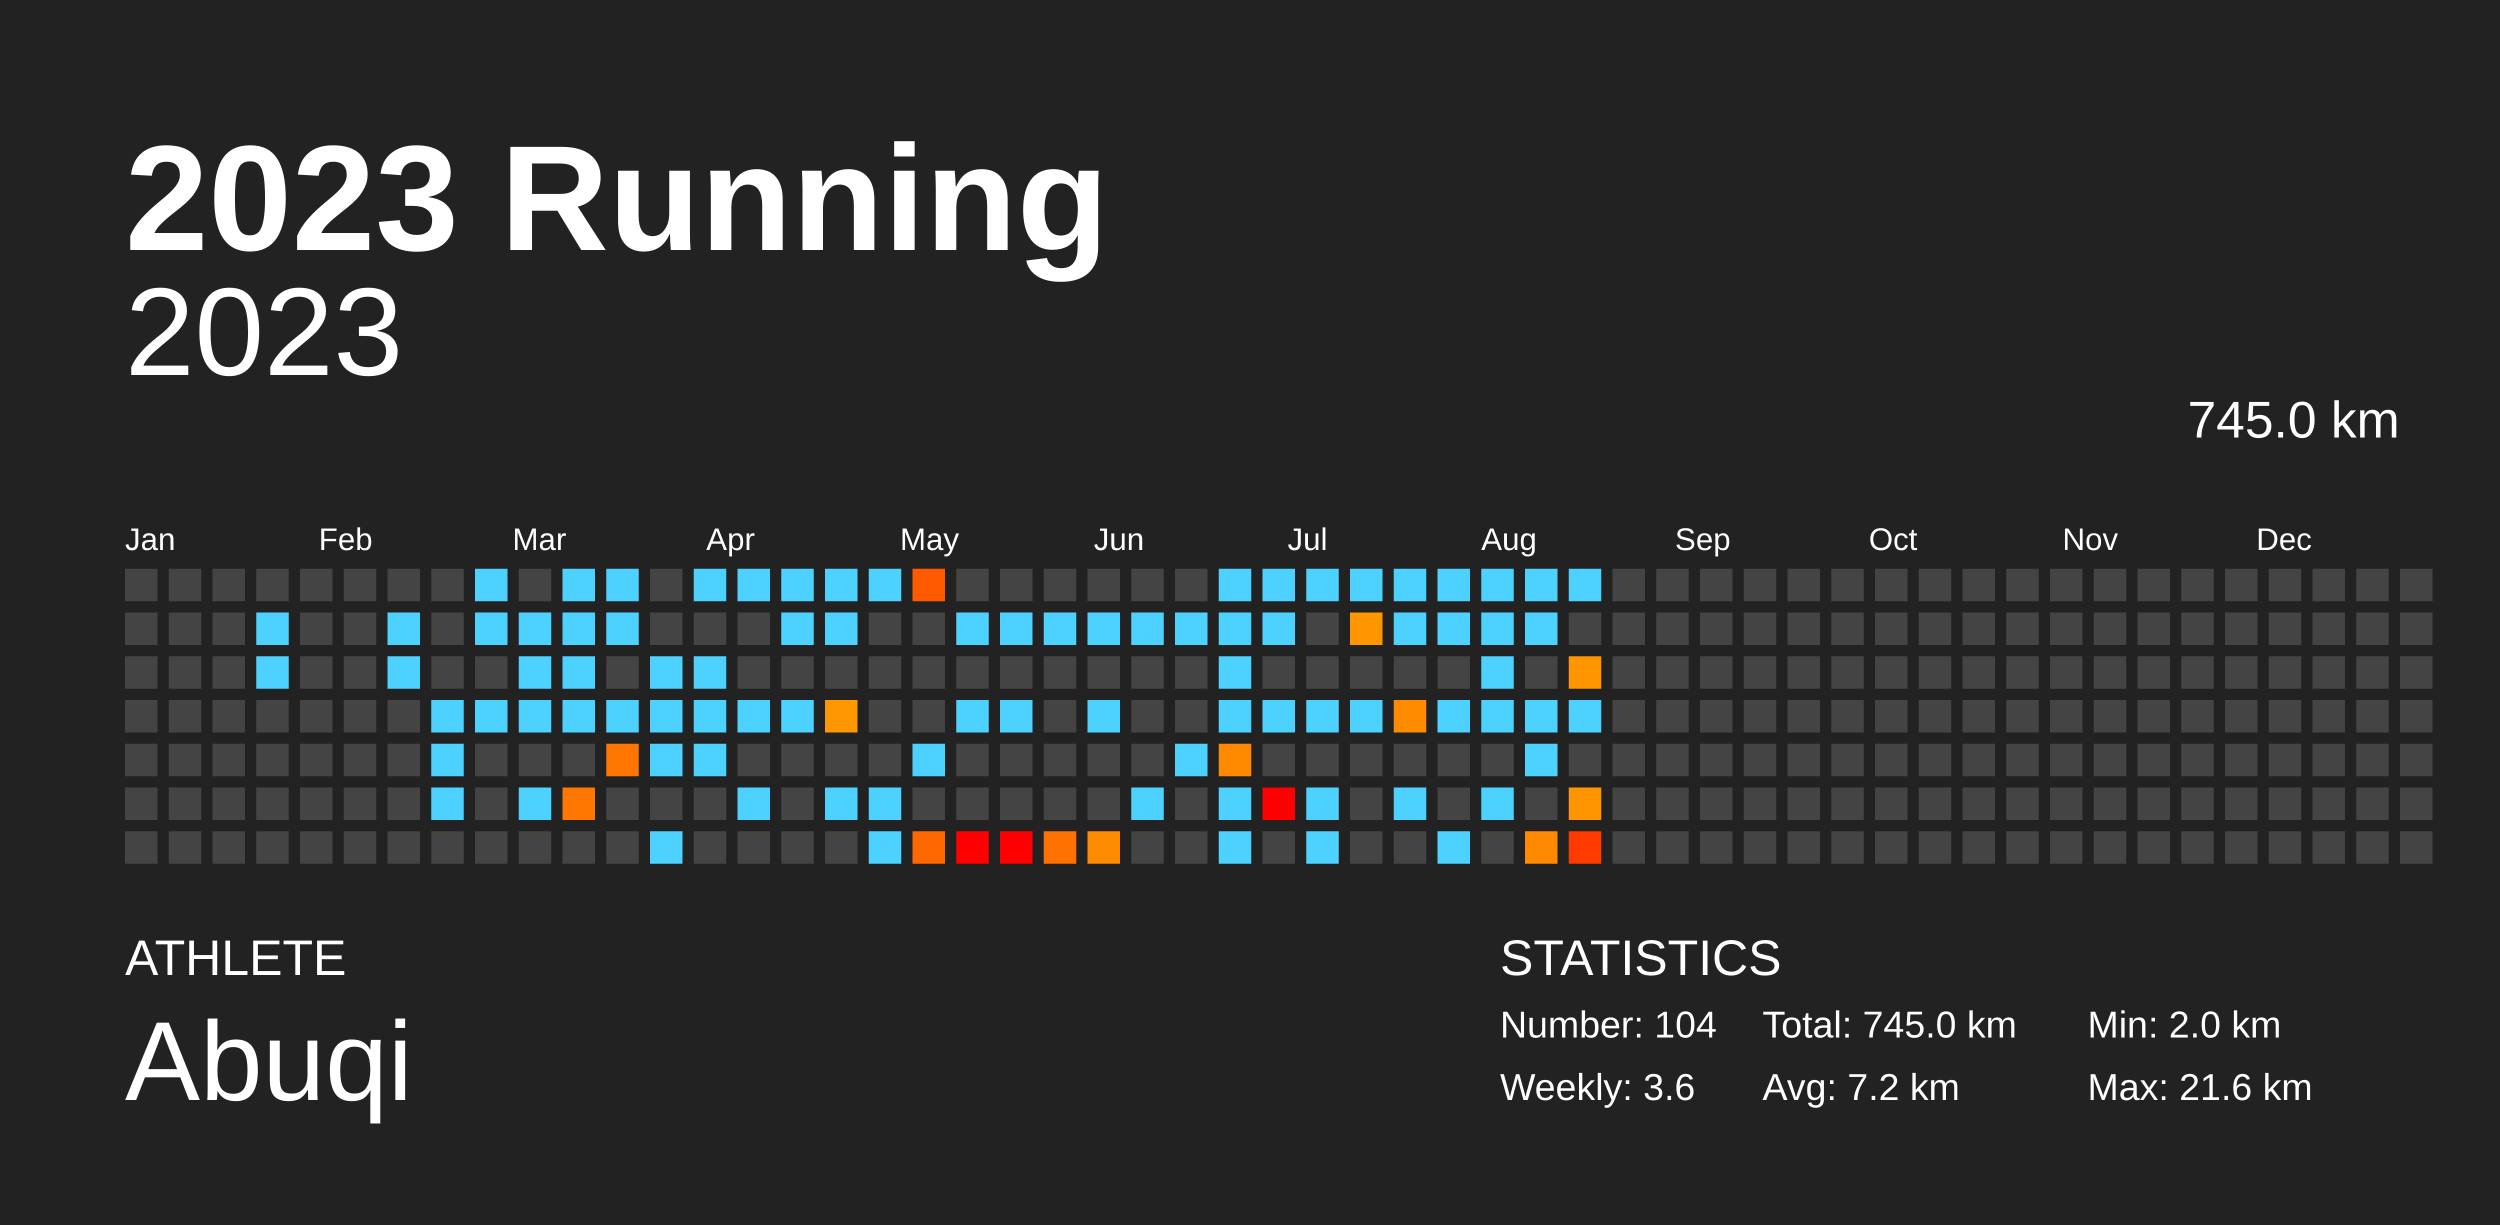
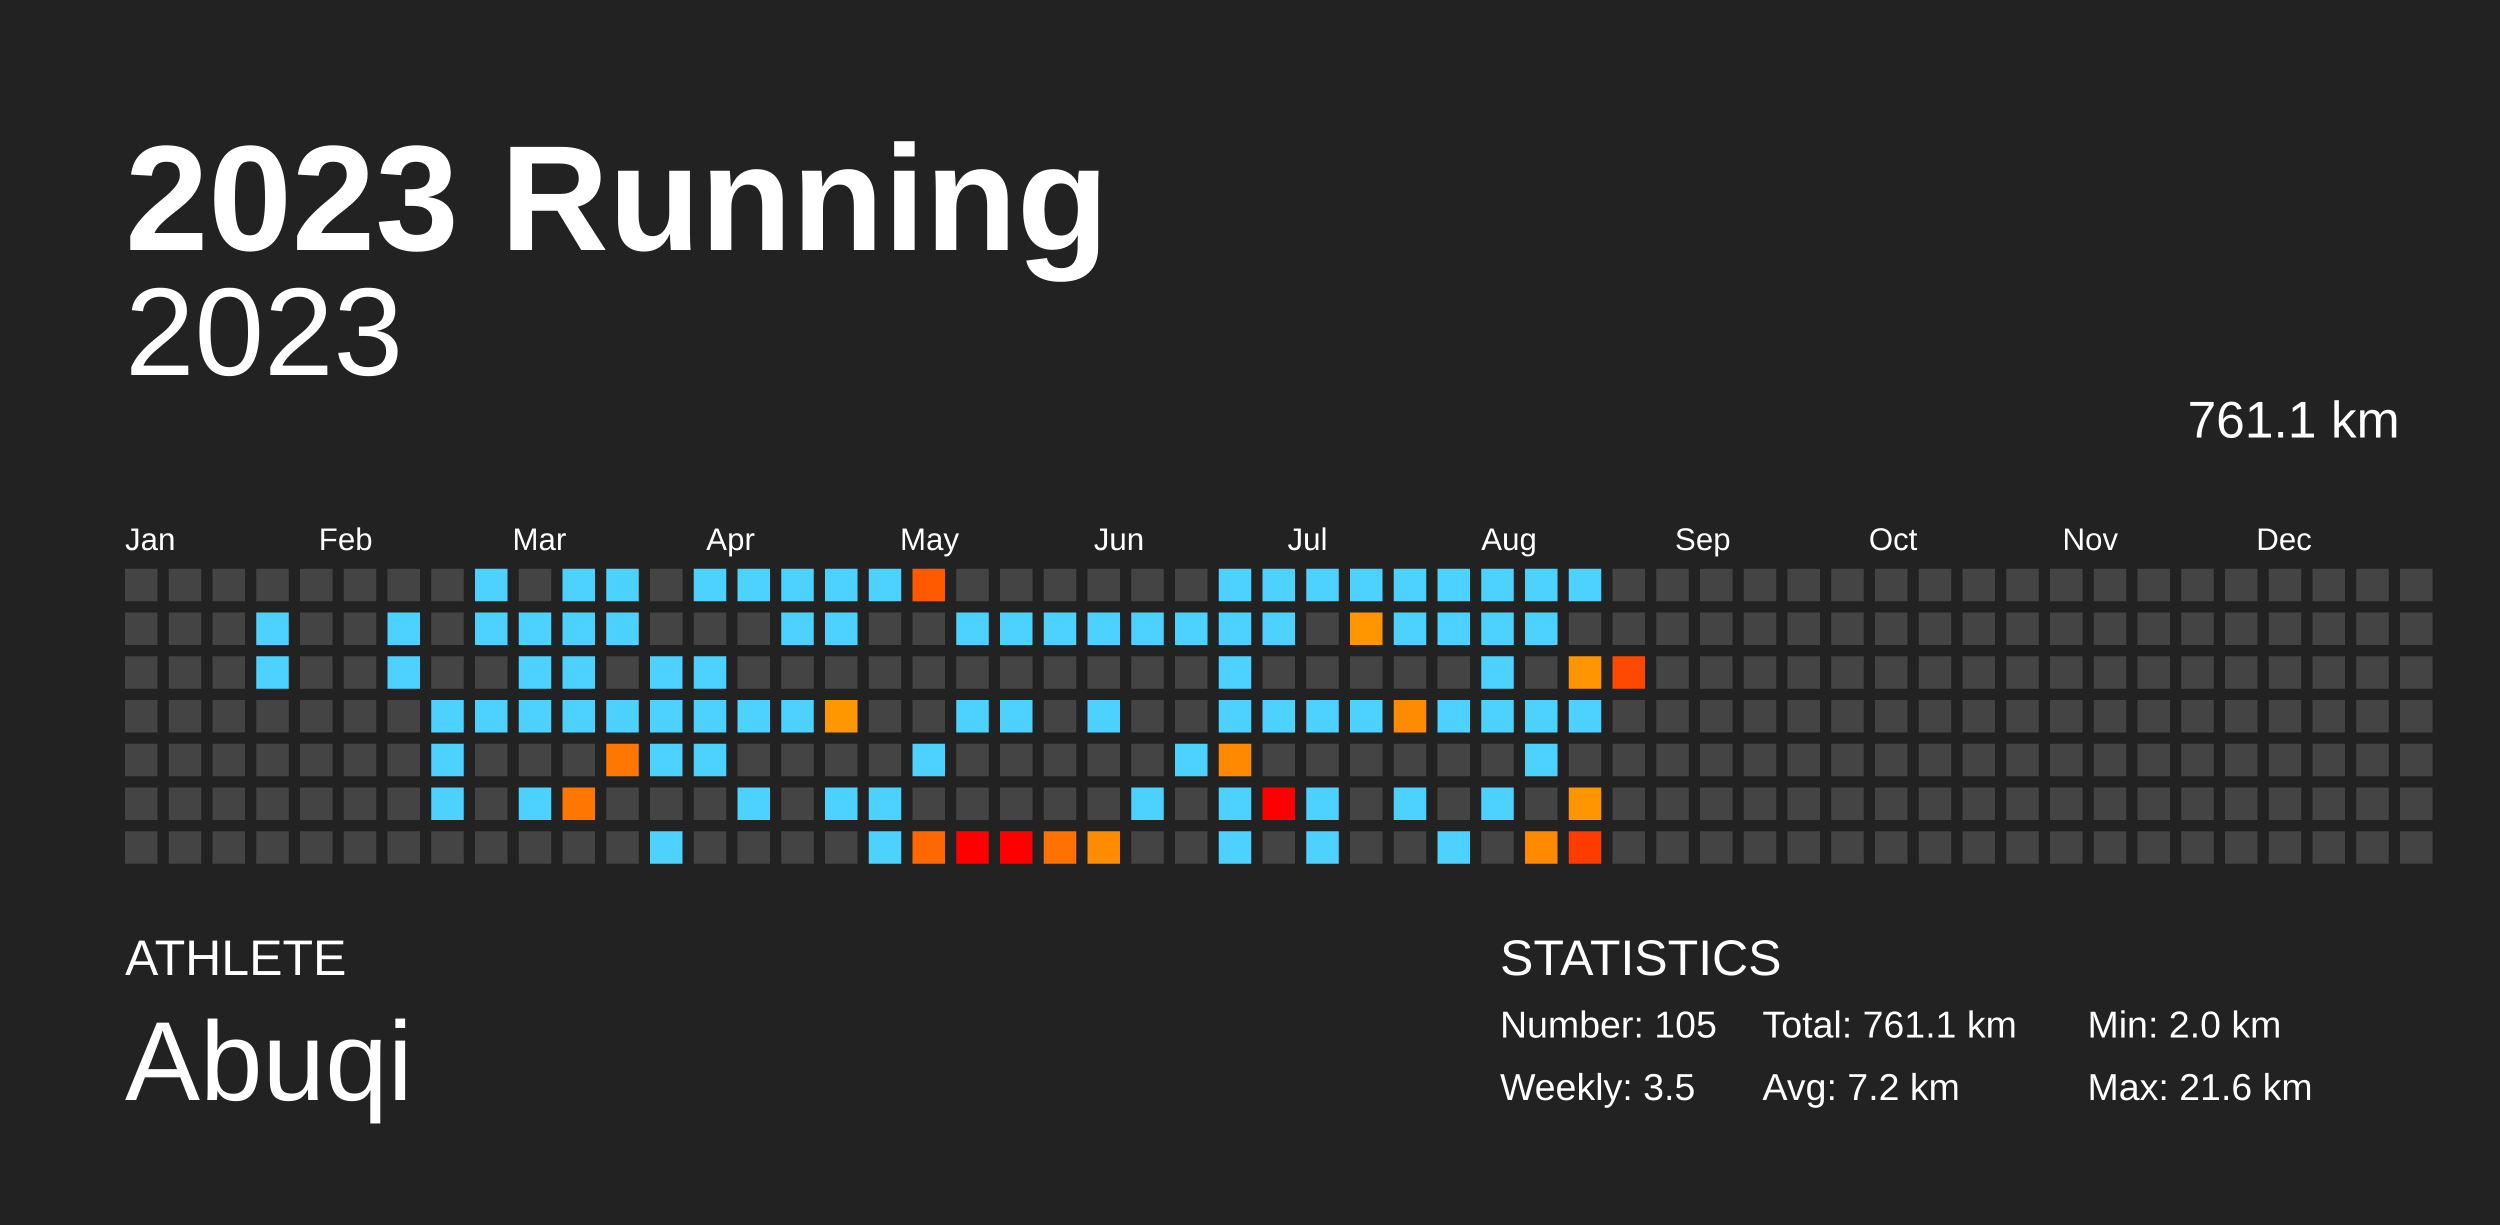
<svg xmlns="http://www.w3.org/2000/svg" baseProfile="full" height="98mm" version="1.1" viewBox="0,0,200,98" width="200mm">
  <defs />
  <rect fill="#222222" height="98" width="200" x="0" y="0" />
  <text fill="#FFFFFF" style="font-size:12px; font-family:Arial; font-weight:bold;" x="10" y="20">2023 Running</text>
  <text fill="#FFFFFF" style="font-size:4px; font-family:Arial" x="10" y="78">ATHLETE</text>
  <text fill="#FFFFFF" style="font-size:9px; font-family:Arial" x="10" y="88">Abuqi</text>
  <text fill="#FFFFFF" style="font-size:4px; font-family:Arial" x="120" y="78">STATISTICS</text>
-   <text fill="#FFFFFF" style="font-size:3px; font-family:Arial" x="120" y="83">Number: 104</text>
-   <text fill="#FFFFFF" style="font-size:3px; font-family:Arial" x="120" y="88">Weekly: 3.6</text>
-   <text fill="#FFFFFF" style="font-size:3px; font-family:Arial" x="141" y="83">Total: 745.0 km</text>
+   <text fill="#FFFFFF" style="font-size:3px; font-family:Arial" x="120" y="83">Number: 105</text>
+   <text fill="#FFFFFF" style="font-size:3px; font-family:Arial" x="120" y="88">Weekly: 3.5</text>
+   <text fill="#FFFFFF" style="font-size:3px; font-family:Arial" x="141" y="83">Total: 761.1 km</text>
  <text fill="#FFFFFF" style="font-size:3px; font-family:Arial" x="141" y="88">Avg: 7.2 km</text>
  <text fill="#FFFFFF" style="font-size:3px; font-family:Arial" x="167" y="83">Min: 2.0 km</text>
  <text fill="#FFFFFF" style="font-size:3px; font-family:Arial" x="167" y="88">Max: 21.6 km</text>
  <text alignment-baseline="hanging" fill="#FFFFFF" style="font-size:10.0px; font-family:Arial;" x="10" y="30">2023</text>
-   <text alignment-baseline="hanging" fill="#FFFFFF" style="font-size:4.125px; font-family:Arial;" x="175" y="35">745.0 km</text>
+   <text alignment-baseline="hanging" fill="#FFFFFF" style="font-size:4.125px; font-family:Arial;" x="175" y="35">761.1 km</text>
  <text fill="#FFFFFF" style="font-size:2.5px; font-family:Arial" x="10.0" y="44">Jan</text>
  <text fill="#FFFFFF" style="font-size:2.5px; font-family:Arial" x="25.5" y="44">Feb</text>
  <text fill="#FFFFFF" style="font-size:2.5px; font-family:Arial" x="41.0" y="44">Mar</text>
  <text fill="#FFFFFF" style="font-size:2.5px; font-family:Arial" x="56.5" y="44">Apr</text>
  <text fill="#FFFFFF" style="font-size:2.5px; font-family:Arial" x="72.0" y="44">May</text>
  <text fill="#FFFFFF" style="font-size:2.5px; font-family:Arial" x="87.5" y="44">Jun</text>
  <text fill="#FFFFFF" style="font-size:2.5px; font-family:Arial" x="103.0" y="44">Jul</text>
  <text fill="#FFFFFF" style="font-size:2.5px; font-family:Arial" x="118.5" y="44">Aug</text>
  <text fill="#FFFFFF" style="font-size:2.5px; font-family:Arial" x="134.0" y="44">Sep</text>
  <text fill="#FFFFFF" style="font-size:2.5px; font-family:Arial" x="149.5" y="44">Oct</text>
  <text fill="#FFFFFF" style="font-size:2.5px; font-family:Arial" x="165.0" y="44">Nov</text>
  <text fill="#FFFFFF" style="font-size:2.5px; font-family:Arial" x="180.5" y="44">Dec</text>
  <rect fill="#444444" height="2.6" width="2.6" x="10.0" y="45.5" />
  <rect fill="#444444" height="2.6" width="2.6" x="10.0" y="49.0" />
  <rect fill="#444444" height="2.6" width="2.6" x="10.0" y="52.5" />
  <rect fill="#444444" height="2.6" width="2.6" x="10.0" y="56.0" />
  <rect fill="#444444" height="2.6" width="2.6" x="10.0" y="59.5" />
  <rect fill="#444444" height="2.6" width="2.6" x="10.0" y="63.0" />
  <rect fill="#444444" height="2.6" width="2.6" x="10.0" y="66.5" />
  <rect fill="#444444" height="2.6" width="2.6" x="13.5" y="45.5" />
  <rect fill="#444444" height="2.6" width="2.6" x="13.5" y="49.0" />
  <rect fill="#444444" height="2.6" width="2.6" x="13.5" y="52.5" />
  <rect fill="#444444" height="2.6" width="2.6" x="13.5" y="56.0" />
  <rect fill="#444444" height="2.6" width="2.6" x="13.5" y="59.5" />
  <rect fill="#444444" height="2.6" width="2.6" x="13.5" y="63.0" />
  <rect fill="#444444" height="2.6" width="2.6" x="13.5" y="66.5" />
  <rect fill="#444444" height="2.6" width="2.6" x="17.0" y="45.5" />
  <rect fill="#444444" height="2.6" width="2.6" x="17.0" y="49.0" />
  <rect fill="#444444" height="2.6" width="2.6" x="17.0" y="52.5" />
  <rect fill="#444444" height="2.6" width="2.6" x="17.0" y="56.0" />
  <rect fill="#444444" height="2.6" width="2.6" x="17.0" y="59.5" />
  <rect fill="#444444" height="2.6" width="2.6" x="17.0" y="63.0" />
  <rect fill="#444444" height="2.6" width="2.6" x="17.0" y="66.5" />
  <rect fill="#444444" height="2.6" width="2.6" x="20.5" y="45.5" />
  <rect fill="#4dd2ff" height="2.6" width="2.6" x="20.5" y="49.0" />
  <rect fill="#4dd2ff" height="2.6" width="2.6" x="20.5" y="52.5" />
  <rect fill="#444444" height="2.6" width="2.6" x="20.5" y="56.0" />
  <rect fill="#444444" height="2.6" width="2.6" x="20.5" y="59.5" />
  <rect fill="#444444" height="2.6" width="2.6" x="20.5" y="63.0" />
  <rect fill="#444444" height="2.6" width="2.6" x="20.5" y="66.5" />
  <rect fill="#444444" height="2.6" width="2.6" x="24.0" y="45.5" />
  <rect fill="#444444" height="2.6" width="2.6" x="24.0" y="49.0" />
  <rect fill="#444444" height="2.6" width="2.6" x="24.0" y="52.5" />
  <rect fill="#444444" height="2.6" width="2.6" x="24.0" y="56.0" />
  <rect fill="#444444" height="2.6" width="2.6" x="24.0" y="59.5" />
  <rect fill="#444444" height="2.6" width="2.6" x="24.0" y="63.0" />
  <rect fill="#444444" height="2.6" width="2.6" x="24.0" y="66.5" />
  <rect fill="#444444" height="2.6" width="2.6" x="27.5" y="45.5" />
  <rect fill="#444444" height="2.6" width="2.6" x="27.5" y="49.0" />
  <rect fill="#444444" height="2.6" width="2.6" x="27.5" y="52.5" />
  <rect fill="#444444" height="2.6" width="2.6" x="27.5" y="56.0" />
  <rect fill="#444444" height="2.6" width="2.6" x="27.5" y="59.5" />
  <rect fill="#444444" height="2.6" width="2.6" x="27.5" y="63.0" />
  <rect fill="#444444" height="2.6" width="2.6" x="27.5" y="66.5" />
  <rect fill="#444444" height="2.6" width="2.6" x="31.0" y="45.5" />
  <rect fill="#4dd2ff" height="2.6" width="2.6" x="31.0" y="49.0" />
  <rect fill="#4dd2ff" height="2.6" width="2.6" x="31.0" y="52.5" />
  <rect fill="#444444" height="2.6" width="2.6" x="31.0" y="56.0" />
  <rect fill="#444444" height="2.6" width="2.6" x="31.0" y="59.5" />
  <rect fill="#444444" height="2.6" width="2.6" x="31.0" y="63.0" />
  <rect fill="#444444" height="2.6" width="2.6" x="31.0" y="66.5" />
  <rect fill="#444444" height="2.6" width="2.6" x="34.5" y="45.5" />
  <rect fill="#444444" height="2.6" width="2.6" x="34.5" y="49.0" />
  <rect fill="#444444" height="2.6" width="2.6" x="34.5" y="52.5" />
  <rect fill="#4dd2ff" height="2.6" width="2.6" x="34.5" y="56.0" />
  <rect fill="#4dd2ff" height="2.6" width="2.6" x="34.5" y="59.5" />
  <rect fill="#4dd2ff" height="2.6" width="2.6" x="34.5" y="63.0" />
  <rect fill="#444444" height="2.6" width="2.6" x="34.5" y="66.5" />
  <rect fill="#4dd2ff" height="2.6" width="2.6" x="38.0" y="45.5" />
  <rect fill="#4dd2ff" height="2.6" width="2.6" x="38.0" y="49.0" />
  <rect fill="#444444" height="2.6" width="2.6" x="38.0" y="52.5" />
  <rect fill="#4dd2ff" height="2.6" width="2.6" x="38.0" y="56.0" />
  <rect fill="#444444" height="2.6" width="2.6" x="38.0" y="59.5" />
  <rect fill="#444444" height="2.6" width="2.6" x="38.0" y="63.0" />
  <rect fill="#444444" height="2.6" width="2.6" x="38.0" y="66.5" />
  <rect fill="#444444" height="2.6" width="2.6" x="41.5" y="45.5" />
  <rect fill="#4dd2ff" height="2.6" width="2.6" x="41.5" y="49.0" />
  <rect fill="#4dd2ff" height="2.6" width="2.6" x="41.5" y="52.5" />
  <rect fill="#4dd2ff" height="2.6" width="2.6" x="41.5" y="56.0" />
  <rect fill="#444444" height="2.6" width="2.6" x="41.5" y="59.5" />
  <rect fill="#4dd2ff" height="2.6" width="2.6" x="41.5" y="63.0" />
  <rect fill="#444444" height="2.6" width="2.6" x="41.5" y="66.5" />
  <rect fill="#4dd2ff" height="2.6" width="2.6" x="45.0" y="45.5" />
  <rect fill="#4dd2ff" height="2.6" width="2.6" x="45.0" y="49.0" />
  <rect fill="#4dd2ff" height="2.6" width="2.6" x="45.0" y="52.5" />
  <rect fill="#4dd2ff" height="2.6" width="2.6" x="45.0" y="56.0" />
  <rect fill="#444444" height="2.6" width="2.6" x="45.0" y="59.5" />
  <rect fill="#ff7700" height="2.6" width="2.6" x="45.0" y="63.0" />
  <rect fill="#444444" height="2.6" width="2.6" x="45.0" y="66.5" />
  <rect fill="#4dd2ff" height="2.6" width="2.6" x="48.5" y="45.5" />
  <rect fill="#4dd2ff" height="2.6" width="2.6" x="48.5" y="49.0" />
  <rect fill="#444444" height="2.6" width="2.6" x="48.5" y="52.5" />
  <rect fill="#4dd2ff" height="2.6" width="2.6" x="48.5" y="56.0" />
  <rect fill="#ff7700" height="2.6" width="2.6" x="48.5" y="59.5" />
  <rect fill="#444444" height="2.6" width="2.6" x="48.5" y="63.0" />
  <rect fill="#444444" height="2.6" width="2.6" x="48.5" y="66.5" />
  <rect fill="#444444" height="2.6" width="2.6" x="52.0" y="45.5" />
  <rect fill="#444444" height="2.6" width="2.6" x="52.0" y="49.0" />
  <rect fill="#4dd2ff" height="2.6" width="2.6" x="52.0" y="52.5" />
  <rect fill="#4dd2ff" height="2.6" width="2.6" x="52.0" y="56.0" />
  <rect fill="#4dd2ff" height="2.6" width="2.6" x="52.0" y="59.5" />
  <rect fill="#444444" height="2.6" width="2.6" x="52.0" y="63.0" />
  <rect fill="#4dd2ff" height="2.6" width="2.6" x="52.0" y="66.5" />
  <rect fill="#4dd2ff" height="2.6" width="2.6" x="55.5" y="45.5" />
  <rect fill="#444444" height="2.6" width="2.6" x="55.5" y="49.0" />
  <rect fill="#4dd2ff" height="2.6" width="2.6" x="55.5" y="52.5" />
  <rect fill="#4dd2ff" height="2.6" width="2.6" x="55.5" y="56.0" />
  <rect fill="#4dd2ff" height="2.6" width="2.6" x="55.5" y="59.5" />
  <rect fill="#444444" height="2.6" width="2.6" x="55.5" y="63.0" />
  <rect fill="#444444" height="2.6" width="2.6" x="55.5" y="66.5" />
  <rect fill="#4dd2ff" height="2.6" width="2.6" x="59.0" y="45.5" />
  <rect fill="#444444" height="2.6" width="2.6" x="59.0" y="49.0" />
  <rect fill="#444444" height="2.6" width="2.6" x="59.0" y="52.5" />
  <rect fill="#4dd2ff" height="2.6" width="2.6" x="59.0" y="56.0" />
  <rect fill="#444444" height="2.6" width="2.6" x="59.0" y="59.5" />
  <rect fill="#4dd2ff" height="2.6" width="2.6" x="59.0" y="63.0" />
  <rect fill="#444444" height="2.6" width="2.6" x="59.0" y="66.5" />
  <rect fill="#4dd2ff" height="2.6" width="2.6" x="62.5" y="45.5" />
  <rect fill="#4dd2ff" height="2.6" width="2.6" x="62.5" y="49.0" />
  <rect fill="#444444" height="2.6" width="2.6" x="62.5" y="52.5" />
  <rect fill="#4dd2ff" height="2.6" width="2.6" x="62.5" y="56.0" />
  <rect fill="#444444" height="2.6" width="2.6" x="62.5" y="59.5" />
  <rect fill="#444444" height="2.6" width="2.6" x="62.5" y="63.0" />
  <rect fill="#444444" height="2.6" width="2.6" x="62.5" y="66.5" />
  <rect fill="#4dd2ff" height="2.6" width="2.6" x="66.0" y="45.5" />
  <rect fill="#4dd2ff" height="2.6" width="2.6" x="66.0" y="49.0" />
  <rect fill="#444444" height="2.6" width="2.6" x="66.0" y="52.5" />
  <rect fill="#ff9700" height="2.6" width="2.6" x="66.0" y="56.0" />
  <rect fill="#444444" height="2.6" width="2.6" x="66.0" y="59.5" />
  <rect fill="#4dd2ff" height="2.6" width="2.6" x="66.0" y="63.0" />
  <rect fill="#444444" height="2.6" width="2.6" x="66.0" y="66.5" />
  <rect fill="#4dd2ff" height="2.6" width="2.6" x="69.5" y="45.5" />
  <rect fill="#444444" height="2.6" width="2.6" x="69.5" y="49.0" />
  <rect fill="#444444" height="2.6" width="2.6" x="69.5" y="52.5" />
  <rect fill="#444444" height="2.6" width="2.6" x="69.5" y="56.0" />
  <rect fill="#444444" height="2.6" width="2.6" x="69.5" y="59.5" />
  <rect fill="#4dd2ff" height="2.6" width="2.6" x="69.5" y="63.0" />
  <rect fill="#4dd2ff" height="2.6" width="2.6" x="69.5" y="66.5" />
  <rect fill="#ff5a00" height="2.6" width="2.6" x="73.0" y="45.5" />
  <rect fill="#444444" height="2.6" width="2.6" x="73.0" y="49.0" />
  <rect fill="#444444" height="2.6" width="2.6" x="73.0" y="52.5" />
  <rect fill="#444444" height="2.6" width="2.6" x="73.0" y="56.0" />
  <rect fill="#4dd2ff" height="2.6" width="2.6" x="73.0" y="59.5" />
  <rect fill="#444444" height="2.6" width="2.6" x="73.0" y="63.0" />
  <rect fill="#ff6700" height="2.6" width="2.6" x="73.0" y="66.5" />
  <rect fill="#444444" height="2.6" width="2.6" x="76.5" y="45.5" />
  <rect fill="#4dd2ff" height="2.6" width="2.6" x="76.5" y="49.0" />
  <rect fill="#444444" height="2.6" width="2.6" x="76.5" y="52.5" />
  <rect fill="#4dd2ff" height="2.6" width="2.6" x="76.5" y="56.0" />
  <rect fill="#444444" height="2.6" width="2.6" x="76.5" y="59.5" />
  <rect fill="#444444" height="2.6" width="2.6" x="76.5" y="63.0" />
  <rect fill="red" height="2.6" width="2.6" x="76.5" y="66.5" />
  <rect fill="#444444" height="2.6" width="2.6" x="80.0" y="45.5" />
  <rect fill="#4dd2ff" height="2.6" width="2.6" x="80.0" y="49.0" />
  <rect fill="#444444" height="2.6" width="2.6" x="80.0" y="52.5" />
  <rect fill="#4dd2ff" height="2.6" width="2.6" x="80.0" y="56.0" />
  <rect fill="#444444" height="2.6" width="2.6" x="80.0" y="59.5" />
  <rect fill="#444444" height="2.6" width="2.6" x="80.0" y="63.0" />
  <rect fill="red" height="2.6" width="2.6" x="80.0" y="66.5" />
  <rect fill="#444444" height="2.6" width="2.6" x="83.5" y="45.5" />
  <rect fill="#4dd2ff" height="2.6" width="2.6" x="83.5" y="49.0" />
  <rect fill="#444444" height="2.6" width="2.6" x="83.5" y="52.5" />
  <rect fill="#444444" height="2.6" width="2.6" x="83.5" y="56.0" />
  <rect fill="#444444" height="2.6" width="2.6" x="83.5" y="59.5" />
  <rect fill="#444444" height="2.6" width="2.6" x="83.5" y="63.0" />
  <rect fill="#ff7100" height="2.6" width="2.6" x="83.5" y="66.5" />
  <rect fill="#444444" height="2.6" width="2.6" x="87.0" y="45.5" />
  <rect fill="#4dd2ff" height="2.6" width="2.6" x="87.0" y="49.0" />
  <rect fill="#444444" height="2.6" width="2.6" x="87.0" y="52.5" />
  <rect fill="#4dd2ff" height="2.6" width="2.6" x="87.0" y="56.0" />
  <rect fill="#444444" height="2.6" width="2.6" x="87.0" y="59.5" />
  <rect fill="#444444" height="2.6" width="2.6" x="87.0" y="63.0" />
  <rect fill="#ff8c00" height="2.6" width="2.6" x="87.0" y="66.5" />
  <rect fill="#444444" height="2.6" width="2.6" x="90.5" y="45.5" />
  <rect fill="#4dd2ff" height="2.6" width="2.6" x="90.5" y="49.0" />
  <rect fill="#444444" height="2.6" width="2.6" x="90.5" y="52.5" />
  <rect fill="#444444" height="2.6" width="2.6" x="90.5" y="56.0" />
  <rect fill="#444444" height="2.6" width="2.6" x="90.5" y="59.5" />
  <rect fill="#4dd2ff" height="2.6" width="2.6" x="90.5" y="63.0" />
  <rect fill="#444444" height="2.6" width="2.6" x="90.5" y="66.5" />
  <rect fill="#444444" height="2.6" width="2.6" x="94.0" y="45.5" />
  <rect fill="#4dd2ff" height="2.6" width="2.6" x="94.0" y="49.0" />
  <rect fill="#444444" height="2.6" width="2.6" x="94.0" y="52.5" />
  <rect fill="#444444" height="2.6" width="2.6" x="94.0" y="56.0" />
  <rect fill="#4dd2ff" height="2.6" width="2.6" x="94.0" y="59.5" />
  <rect fill="#444444" height="2.6" width="2.6" x="94.0" y="63.0" />
  <rect fill="#444444" height="2.6" width="2.6" x="94.0" y="66.5" />
  <rect fill="#4dd2ff" height="2.6" width="2.6" x="97.5" y="45.5" />
  <rect fill="#4dd2ff" height="2.6" width="2.6" x="97.5" y="49.0" />
  <rect fill="#4dd2ff" height="2.6" width="2.6" x="97.5" y="52.5" />
  <rect fill="#4dd2ff" height="2.6" width="2.6" x="97.5" y="56.0" />
  <rect fill="#ff8a00" height="2.6" width="2.6" x="97.5" y="59.5" />
  <rect fill="#4dd2ff" height="2.6" width="2.6" x="97.5" y="63.0" />
  <rect fill="#4dd2ff" height="2.6" width="2.6" x="97.5" y="66.5" />
  <rect fill="#4dd2ff" height="2.6" width="2.6" x="101.0" y="45.5" />
  <rect fill="#4dd2ff" height="2.6" width="2.6" x="101.0" y="49.0" />
  <rect fill="#444444" height="2.6" width="2.6" x="101.0" y="52.5" />
  <rect fill="#4dd2ff" height="2.6" width="2.6" x="101.0" y="56.0" />
  <rect fill="#444444" height="2.6" width="2.6" x="101.0" y="59.5" />
  <rect fill="red" height="2.6" width="2.6" x="101.0" y="63.0" />
  <rect fill="#444444" height="2.6" width="2.6" x="101.0" y="66.5" />
  <rect fill="#4dd2ff" height="2.6" width="2.6" x="104.5" y="45.5" />
  <rect fill="#444444" height="2.6" width="2.6" x="104.5" y="49.0" />
  <rect fill="#444444" height="2.6" width="2.6" x="104.5" y="52.5" />
  <rect fill="#4dd2ff" height="2.6" width="2.6" x="104.5" y="56.0" />
  <rect fill="#444444" height="2.6" width="2.6" x="104.5" y="59.5" />
  <rect fill="#4dd2ff" height="2.6" width="2.6" x="104.5" y="63.0" />
  <rect fill="#4dd2ff" height="2.6" width="2.6" x="104.5" y="66.5" />
  <rect fill="#4dd2ff" height="2.6" width="2.6" x="108.0" y="45.5" />
  <rect fill="#ff9600" height="2.6" width="2.6" x="108.0" y="49.0" />
  <rect fill="#444444" height="2.6" width="2.6" x="108.0" y="52.5" />
  <rect fill="#4dd2ff" height="2.6" width="2.6" x="108.0" y="56.0" />
  <rect fill="#444444" height="2.6" width="2.6" x="108.0" y="59.5" />
  <rect fill="#444444" height="2.6" width="2.6" x="108.0" y="63.0" />
  <rect fill="#444444" height="2.6" width="2.6" x="108.0" y="66.5" />
  <rect fill="#4dd2ff" height="2.6" width="2.6" x="111.5" y="45.5" />
  <rect fill="#4dd2ff" height="2.6" width="2.6" x="111.5" y="49.0" />
  <rect fill="#444444" height="2.6" width="2.6" x="111.5" y="52.5" />
  <rect fill="#ff8b00" height="2.6" width="2.6" x="111.5" y="56.0" />
  <rect fill="#444444" height="2.6" width="2.6" x="111.5" y="59.5" />
  <rect fill="#4dd2ff" height="2.6" width="2.6" x="111.5" y="63.0" />
  <rect fill="#444444" height="2.6" width="2.6" x="111.5" y="66.5" />
  <rect fill="#4dd2ff" height="2.6" width="2.6" x="115.0" y="45.5" />
  <rect fill="#4dd2ff" height="2.6" width="2.6" x="115.0" y="49.0" />
  <rect fill="#444444" height="2.6" width="2.6" x="115.0" y="52.5" />
  <rect fill="#4dd2ff" height="2.6" width="2.6" x="115.0" y="56.0" />
  <rect fill="#444444" height="2.6" width="2.6" x="115.0" y="59.5" />
  <rect fill="#444444" height="2.6" width="2.6" x="115.0" y="63.0" />
  <rect fill="#4dd2ff" height="2.6" width="2.6" x="115.0" y="66.5" />
  <rect fill="#4dd2ff" height="2.6" width="2.6" x="118.5" y="45.5" />
  <rect fill="#4dd2ff" height="2.6" width="2.6" x="118.5" y="49.0" />
  <rect fill="#4dd2ff" height="2.6" width="2.6" x="118.5" y="52.5" />
  <rect fill="#4dd2ff" height="2.6" width="2.6" x="118.5" y="56.0" />
  <rect fill="#444444" height="2.6" width="2.6" x="118.5" y="59.5" />
  <rect fill="#4dd2ff" height="2.6" width="2.6" x="118.5" y="63.0" />
  <rect fill="#444444" height="2.6" width="2.6" x="118.5" y="66.5" />
  <rect fill="#4dd2ff" height="2.6" width="2.6" x="122.0" y="45.5" />
  <rect fill="#4dd2ff" height="2.6" width="2.6" x="122.0" y="49.0" />
  <rect fill="#444444" height="2.6" width="2.6" x="122.0" y="52.5" />
  <rect fill="#4dd2ff" height="2.6" width="2.6" x="122.0" y="56.0" />
  <rect fill="#4dd2ff" height="2.6" width="2.6" x="122.0" y="59.5" />
  <rect fill="#444444" height="2.6" width="2.6" x="122.0" y="63.0" />
  <rect fill="#ff8900" height="2.6" width="2.6" x="122.0" y="66.5" />
  <rect fill="#4dd2ff" height="2.6" width="2.6" x="125.5" y="45.5" />
  <rect fill="#444444" height="2.6" width="2.6" x="125.5" y="49.0" />
  <rect fill="#ff9500" height="2.6" width="2.6" x="125.5" y="52.5" />
  <rect fill="#4dd2ff" height="2.6" width="2.6" x="125.5" y="56.0" />
  <rect fill="#444444" height="2.6" width="2.6" x="125.5" y="59.5" />
  <rect fill="#ff9500" height="2.6" width="2.6" x="125.5" y="63.0" />
  <rect fill="#ff3b00" height="2.6" width="2.6" x="125.5" y="66.5" />
  <rect fill="#444444" height="2.6" width="2.6" x="129.0" y="45.5" />
  <rect fill="#444444" height="2.6" width="2.6" x="129.0" y="49.0" />
-   <rect fill="#444444" height="2.6" width="2.6" x="129.0" y="52.5" />
+   <rect fill="#ff4800" height="2.6" width="2.6" x="129.0" y="52.5" />
  <rect fill="#444444" height="2.6" width="2.6" x="129.0" y="56.0" />
  <rect fill="#444444" height="2.6" width="2.6" x="129.0" y="59.5" />
  <rect fill="#444444" height="2.6" width="2.6" x="129.0" y="63.0" />
  <rect fill="#444444" height="2.6" width="2.6" x="129.0" y="66.5" />
  <rect fill="#444444" height="2.6" width="2.6" x="132.5" y="45.5" />
  <rect fill="#444444" height="2.6" width="2.6" x="132.5" y="49.0" />
  <rect fill="#444444" height="2.6" width="2.6" x="132.5" y="52.5" />
  <rect fill="#444444" height="2.6" width="2.6" x="132.5" y="56.0" />
  <rect fill="#444444" height="2.6" width="2.6" x="132.5" y="59.5" />
  <rect fill="#444444" height="2.6" width="2.6" x="132.5" y="63.0" />
  <rect fill="#444444" height="2.6" width="2.6" x="132.5" y="66.5" />
  <rect fill="#444444" height="2.6" width="2.6" x="136.0" y="45.5" />
  <rect fill="#444444" height="2.6" width="2.6" x="136.0" y="49.0" />
  <rect fill="#444444" height="2.6" width="2.6" x="136.0" y="52.5" />
  <rect fill="#444444" height="2.6" width="2.6" x="136.0" y="56.0" />
  <rect fill="#444444" height="2.6" width="2.6" x="136.0" y="59.5" />
  <rect fill="#444444" height="2.6" width="2.6" x="136.0" y="63.0" />
  <rect fill="#444444" height="2.6" width="2.6" x="136.0" y="66.5" />
  <rect fill="#444444" height="2.6" width="2.6" x="139.5" y="45.5" />
  <rect fill="#444444" height="2.6" width="2.6" x="139.5" y="49.0" />
  <rect fill="#444444" height="2.6" width="2.6" x="139.5" y="52.5" />
  <rect fill="#444444" height="2.6" width="2.6" x="139.5" y="56.0" />
  <rect fill="#444444" height="2.6" width="2.6" x="139.5" y="59.5" />
  <rect fill="#444444" height="2.6" width="2.6" x="139.5" y="63.0" />
  <rect fill="#444444" height="2.6" width="2.6" x="139.5" y="66.5" />
  <rect fill="#444444" height="2.6" width="2.6" x="143.0" y="45.5" />
  <rect fill="#444444" height="2.6" width="2.6" x="143.0" y="49.0" />
  <rect fill="#444444" height="2.6" width="2.6" x="143.0" y="52.5" />
  <rect fill="#444444" height="2.6" width="2.6" x="143.0" y="56.0" />
  <rect fill="#444444" height="2.6" width="2.6" x="143.0" y="59.5" />
  <rect fill="#444444" height="2.6" width="2.6" x="143.0" y="63.0" />
  <rect fill="#444444" height="2.6" width="2.6" x="143.0" y="66.5" />
  <rect fill="#444444" height="2.6" width="2.6" x="146.5" y="45.5" />
  <rect fill="#444444" height="2.6" width="2.6" x="146.5" y="49.0" />
  <rect fill="#444444" height="2.6" width="2.6" x="146.5" y="52.5" />
  <rect fill="#444444" height="2.6" width="2.6" x="146.5" y="56.0" />
  <rect fill="#444444" height="2.6" width="2.6" x="146.5" y="59.5" />
  <rect fill="#444444" height="2.6" width="2.6" x="146.5" y="63.0" />
  <rect fill="#444444" height="2.6" width="2.6" x="146.5" y="66.5" />
  <rect fill="#444444" height="2.6" width="2.6" x="150.0" y="45.5" />
  <rect fill="#444444" height="2.6" width="2.6" x="150.0" y="49.0" />
  <rect fill="#444444" height="2.6" width="2.6" x="150.0" y="52.5" />
  <rect fill="#444444" height="2.6" width="2.6" x="150.0" y="56.0" />
  <rect fill="#444444" height="2.6" width="2.6" x="150.0" y="59.5" />
  <rect fill="#444444" height="2.6" width="2.6" x="150.0" y="63.0" />
  <rect fill="#444444" height="2.6" width="2.6" x="150.0" y="66.5" />
  <rect fill="#444444" height="2.6" width="2.6" x="153.5" y="45.5" />
  <rect fill="#444444" height="2.6" width="2.6" x="153.5" y="49.0" />
  <rect fill="#444444" height="2.6" width="2.6" x="153.5" y="52.5" />
  <rect fill="#444444" height="2.6" width="2.6" x="153.5" y="56.0" />
  <rect fill="#444444" height="2.6" width="2.6" x="153.5" y="59.5" />
  <rect fill="#444444" height="2.6" width="2.6" x="153.5" y="63.0" />
  <rect fill="#444444" height="2.6" width="2.6" x="153.5" y="66.5" />
  <rect fill="#444444" height="2.6" width="2.6" x="157.0" y="45.5" />
  <rect fill="#444444" height="2.6" width="2.6" x="157.0" y="49.0" />
  <rect fill="#444444" height="2.6" width="2.6" x="157.0" y="52.5" />
  <rect fill="#444444" height="2.6" width="2.6" x="157.0" y="56.0" />
  <rect fill="#444444" height="2.6" width="2.6" x="157.0" y="59.5" />
  <rect fill="#444444" height="2.6" width="2.6" x="157.0" y="63.0" />
  <rect fill="#444444" height="2.6" width="2.6" x="157.0" y="66.5" />
  <rect fill="#444444" height="2.6" width="2.6" x="160.5" y="45.5" />
  <rect fill="#444444" height="2.6" width="2.6" x="160.5" y="49.0" />
  <rect fill="#444444" height="2.6" width="2.6" x="160.5" y="52.5" />
  <rect fill="#444444" height="2.6" width="2.6" x="160.5" y="56.0" />
  <rect fill="#444444" height="2.6" width="2.6" x="160.5" y="59.5" />
  <rect fill="#444444" height="2.6" width="2.6" x="160.5" y="63.0" />
  <rect fill="#444444" height="2.6" width="2.6" x="160.5" y="66.5" />
  <rect fill="#444444" height="2.6" width="2.6" x="164.0" y="45.5" />
  <rect fill="#444444" height="2.6" width="2.6" x="164.0" y="49.0" />
  <rect fill="#444444" height="2.6" width="2.6" x="164.0" y="52.5" />
  <rect fill="#444444" height="2.6" width="2.6" x="164.0" y="56.0" />
  <rect fill="#444444" height="2.6" width="2.6" x="164.0" y="59.5" />
  <rect fill="#444444" height="2.6" width="2.6" x="164.0" y="63.0" />
  <rect fill="#444444" height="2.6" width="2.6" x="164.0" y="66.5" />
  <rect fill="#444444" height="2.6" width="2.6" x="167.5" y="45.5" />
  <rect fill="#444444" height="2.6" width="2.6" x="167.5" y="49.0" />
  <rect fill="#444444" height="2.6" width="2.6" x="167.5" y="52.5" />
  <rect fill="#444444" height="2.6" width="2.6" x="167.5" y="56.0" />
  <rect fill="#444444" height="2.6" width="2.6" x="167.5" y="59.5" />
  <rect fill="#444444" height="2.6" width="2.6" x="167.5" y="63.0" />
  <rect fill="#444444" height="2.6" width="2.6" x="167.5" y="66.5" />
  <rect fill="#444444" height="2.6" width="2.6" x="171.0" y="45.5" />
  <rect fill="#444444" height="2.6" width="2.6" x="171.0" y="49.0" />
  <rect fill="#444444" height="2.6" width="2.6" x="171.0" y="52.5" />
  <rect fill="#444444" height="2.6" width="2.6" x="171.0" y="56.0" />
  <rect fill="#444444" height="2.6" width="2.6" x="171.0" y="59.5" />
  <rect fill="#444444" height="2.6" width="2.6" x="171.0" y="63.0" />
  <rect fill="#444444" height="2.6" width="2.6" x="171.0" y="66.5" />
  <rect fill="#444444" height="2.6" width="2.6" x="174.5" y="45.5" />
  <rect fill="#444444" height="2.6" width="2.6" x="174.5" y="49.0" />
  <rect fill="#444444" height="2.6" width="2.6" x="174.5" y="52.5" />
  <rect fill="#444444" height="2.6" width="2.6" x="174.5" y="56.0" />
  <rect fill="#444444" height="2.6" width="2.6" x="174.5" y="59.5" />
  <rect fill="#444444" height="2.6" width="2.6" x="174.5" y="63.0" />
  <rect fill="#444444" height="2.6" width="2.6" x="174.5" y="66.5" />
  <rect fill="#444444" height="2.6" width="2.6" x="178.0" y="45.5" />
  <rect fill="#444444" height="2.6" width="2.6" x="178.0" y="49.0" />
  <rect fill="#444444" height="2.6" width="2.6" x="178.0" y="52.5" />
  <rect fill="#444444" height="2.6" width="2.6" x="178.0" y="56.0" />
  <rect fill="#444444" height="2.6" width="2.6" x="178.0" y="59.5" />
  <rect fill="#444444" height="2.6" width="2.6" x="178.0" y="63.0" />
  <rect fill="#444444" height="2.6" width="2.6" x="178.0" y="66.5" />
  <rect fill="#444444" height="2.6" width="2.6" x="181.5" y="45.5" />
  <rect fill="#444444" height="2.6" width="2.6" x="181.5" y="49.0" />
  <rect fill="#444444" height="2.6" width="2.6" x="181.5" y="52.5" />
  <rect fill="#444444" height="2.6" width="2.6" x="181.5" y="56.0" />
  <rect fill="#444444" height="2.6" width="2.6" x="181.5" y="59.5" />
  <rect fill="#444444" height="2.6" width="2.6" x="181.5" y="63.0" />
  <rect fill="#444444" height="2.6" width="2.6" x="181.5" y="66.5" />
  <rect fill="#444444" height="2.6" width="2.6" x="185.0" y="45.5" />
  <rect fill="#444444" height="2.6" width="2.6" x="185.0" y="49.0" />
  <rect fill="#444444" height="2.6" width="2.6" x="185.0" y="52.5" />
  <rect fill="#444444" height="2.6" width="2.6" x="185.0" y="56.0" />
  <rect fill="#444444" height="2.6" width="2.6" x="185.0" y="59.5" />
  <rect fill="#444444" height="2.6" width="2.6" x="185.0" y="63.0" />
  <rect fill="#444444" height="2.6" width="2.6" x="185.0" y="66.5" />
  <rect fill="#444444" height="2.6" width="2.6" x="188.5" y="45.5" />
  <rect fill="#444444" height="2.6" width="2.6" x="188.5" y="49.0" />
  <rect fill="#444444" height="2.6" width="2.6" x="188.5" y="52.5" />
  <rect fill="#444444" height="2.6" width="2.6" x="188.5" y="56.0" />
  <rect fill="#444444" height="2.6" width="2.6" x="188.5" y="59.5" />
  <rect fill="#444444" height="2.6" width="2.6" x="188.5" y="63.0" />
  <rect fill="#444444" height="2.6" width="2.6" x="188.5" y="66.5" />
  <rect fill="#444444" height="2.6" width="2.6" x="192.0" y="45.5" />
  <rect fill="#444444" height="2.6" width="2.6" x="192.0" y="49.0" />
  <rect fill="#444444" height="2.6" width="2.6" x="192.0" y="52.5" />
  <rect fill="#444444" height="2.6" width="2.6" x="192.0" y="56.0" />
  <rect fill="#444444" height="2.6" width="2.6" x="192.0" y="59.5" />
  <rect fill="#444444" height="2.6" width="2.6" x="192.0" y="63.0" />
  <rect fill="#444444" height="2.6" width="2.6" x="192.0" y="66.5" />
</svg>
